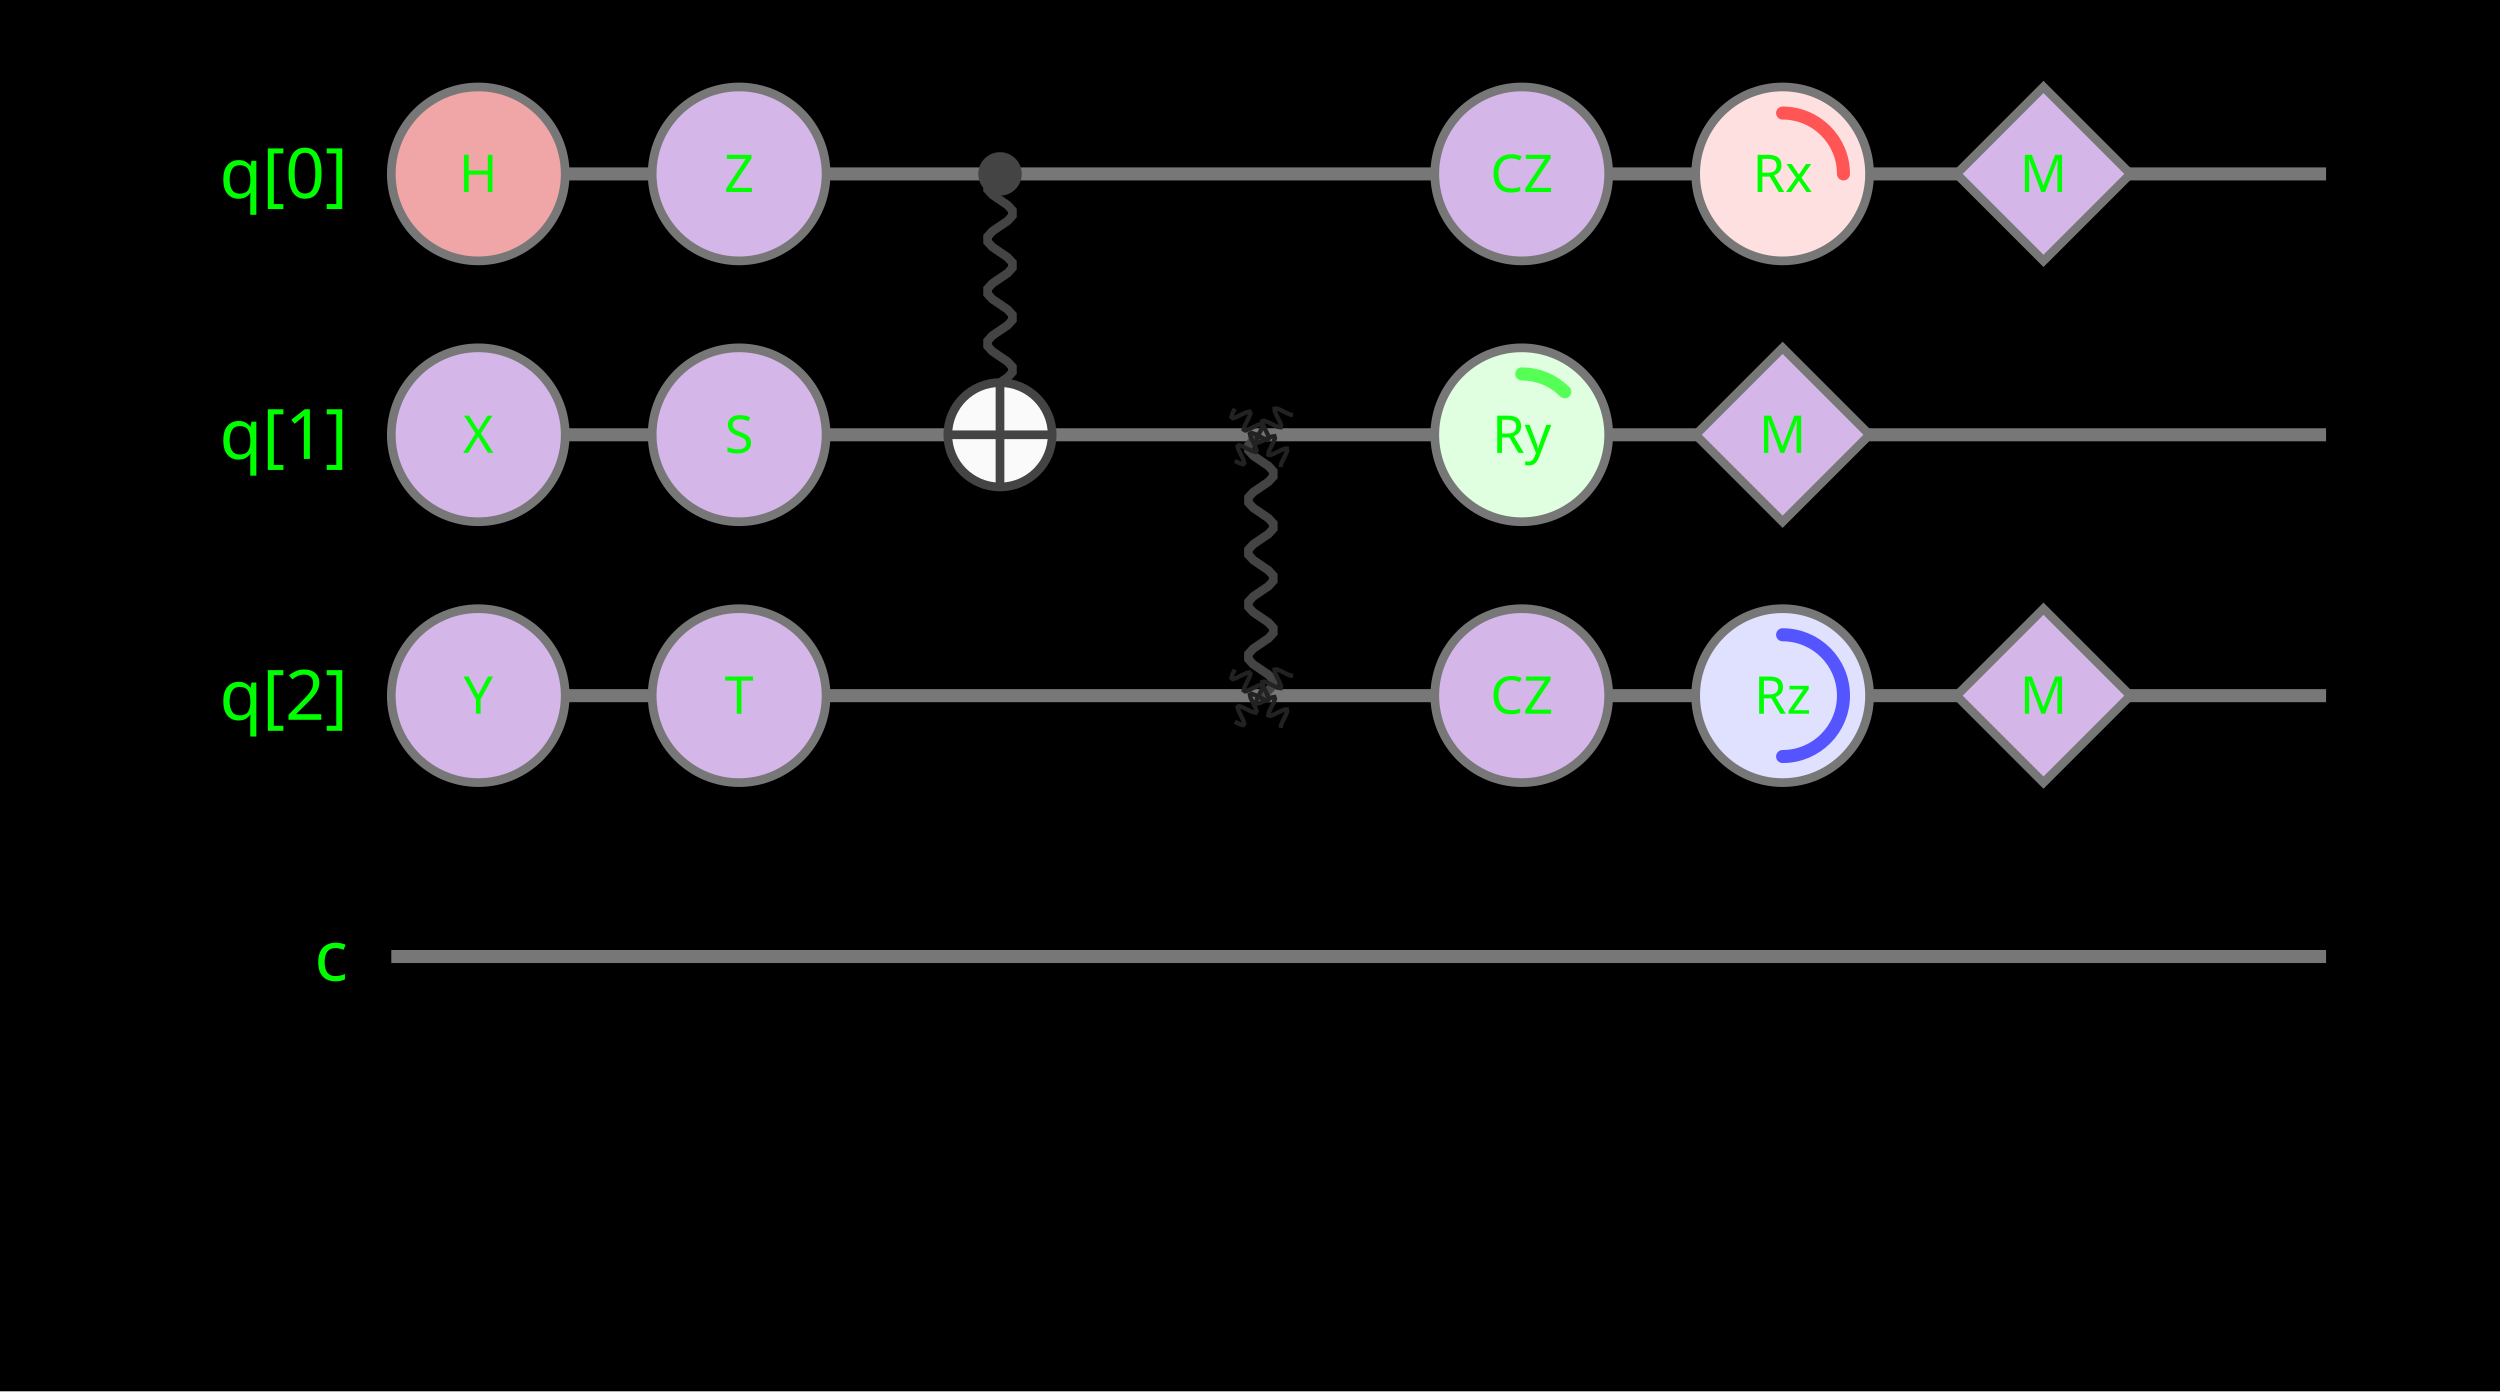
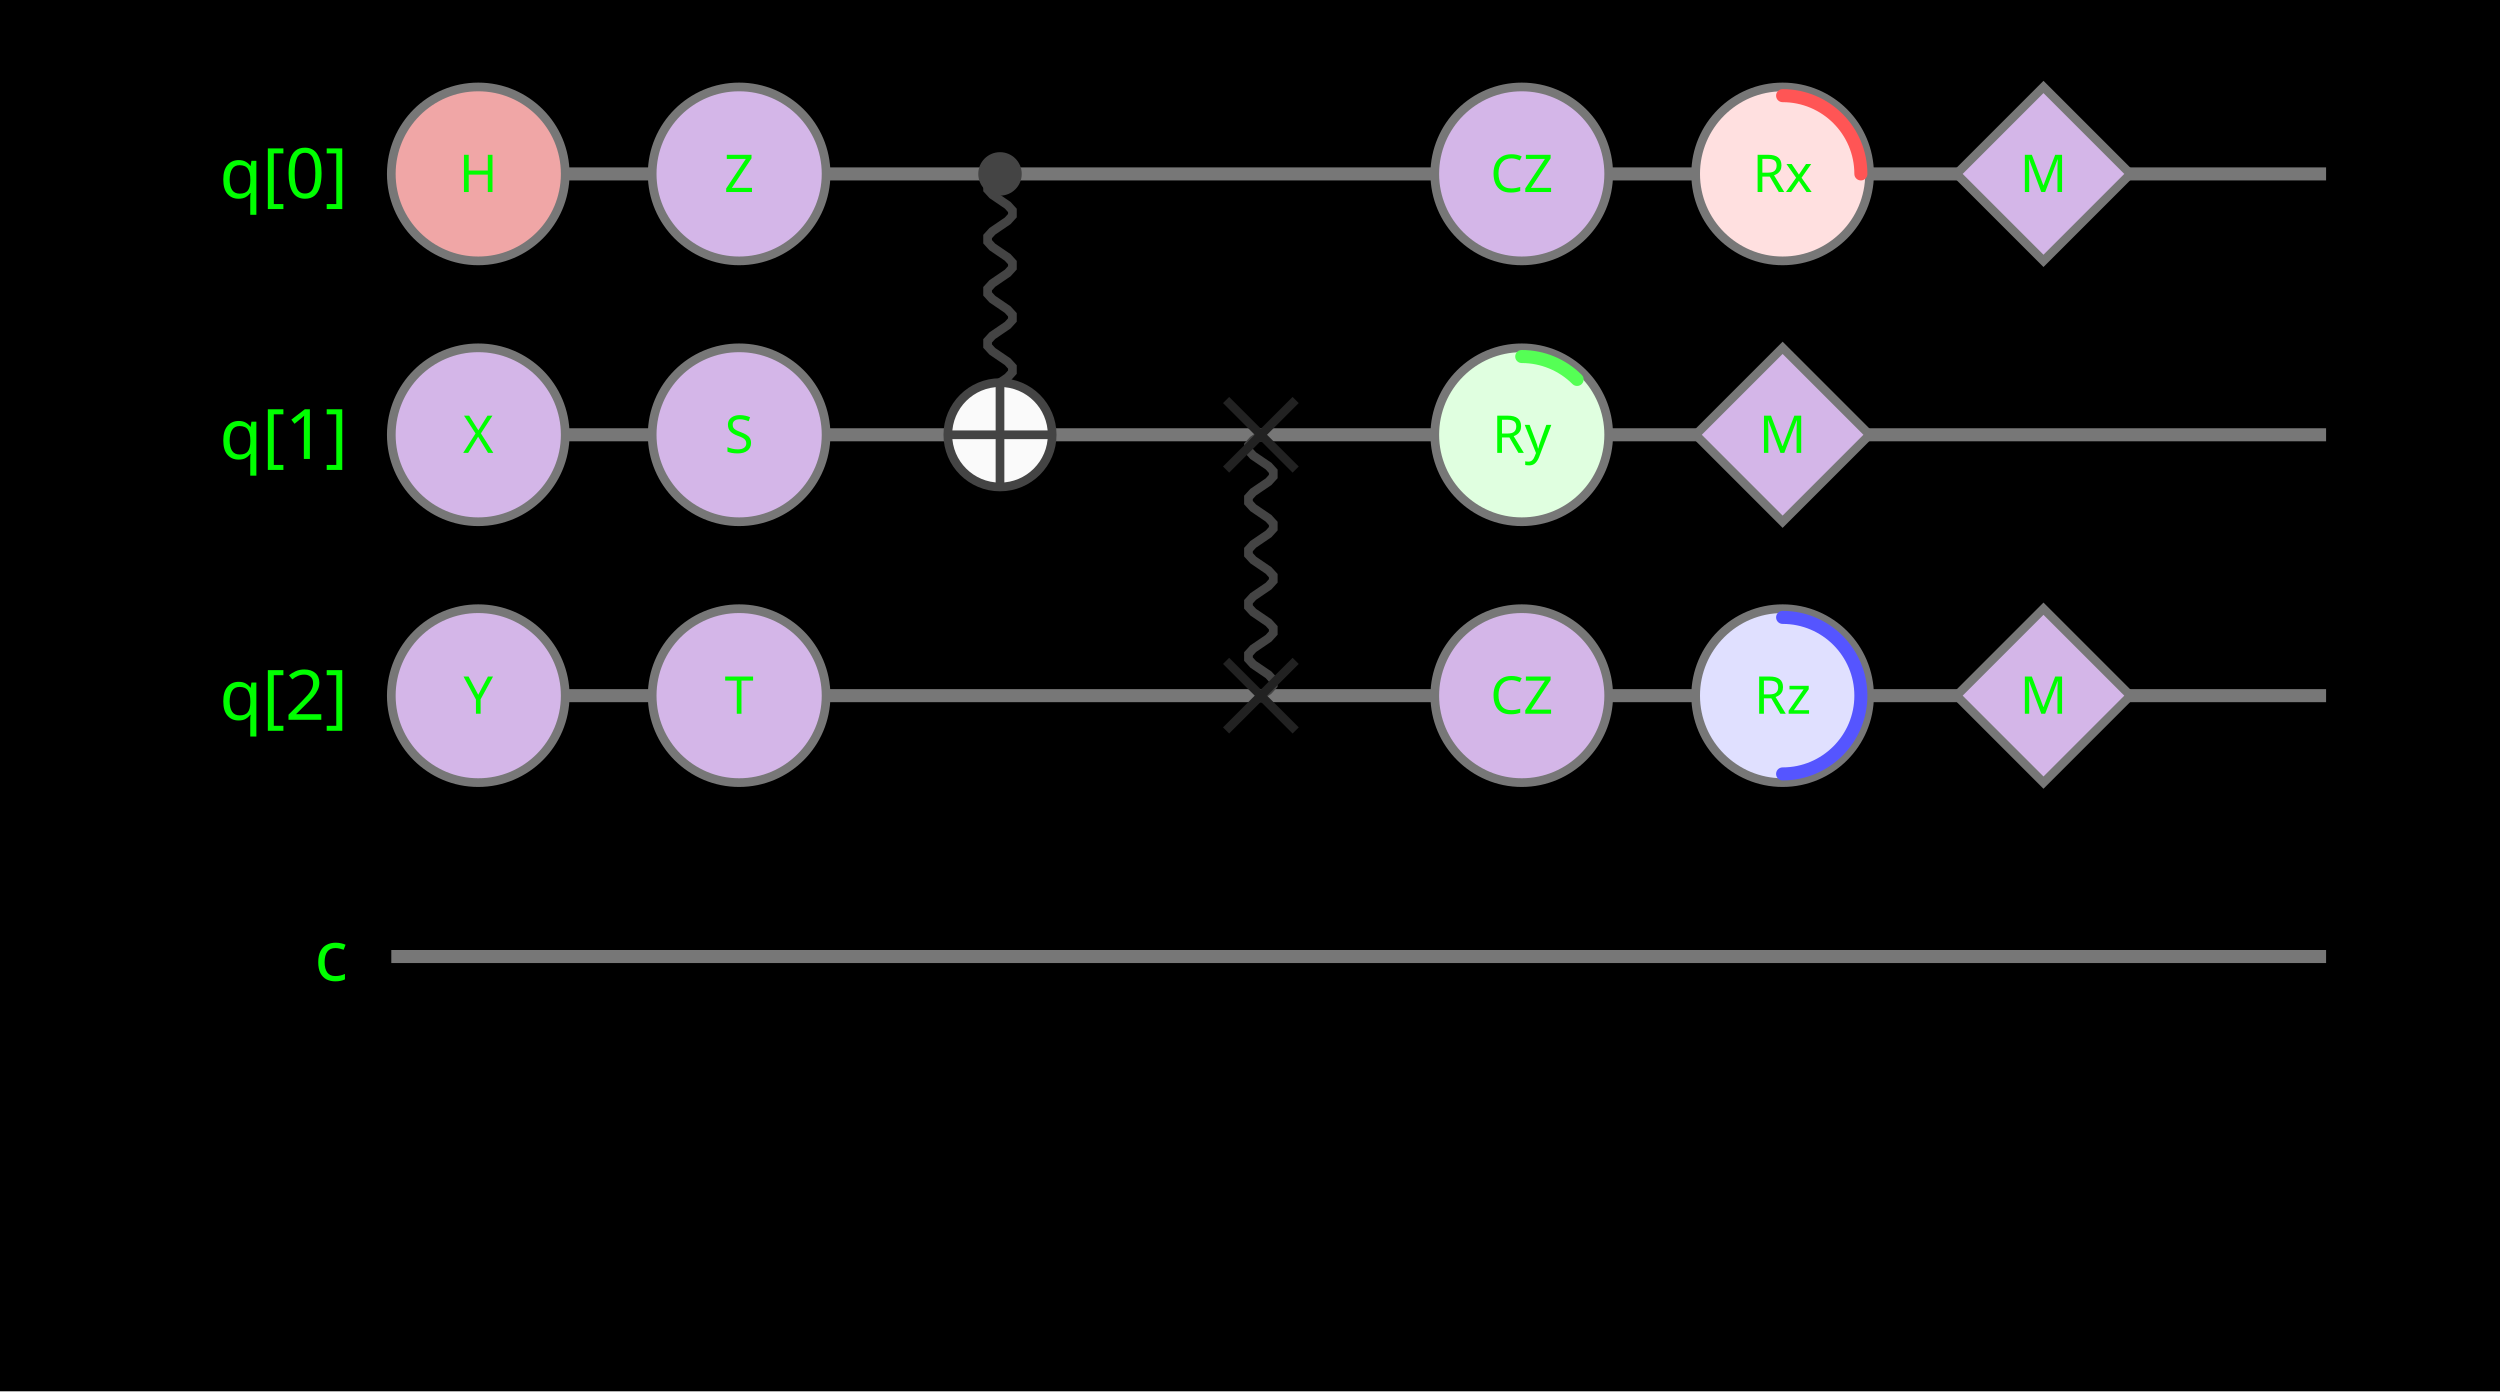
<svg xmlns="http://www.w3.org/2000/svg" width="575.0" height="320" viewBox="0 0 575.0 320">
  <rect width="100%" height="100%" fill="#000000" />
  <text x="80" y="40" fill="#00ff00" font-family="calibri" font-size="16" text-anchor="end" dominant-baseline="middle">q[0]</text>
  <text x="80" y="100" fill="#00ff00" font-family="calibri" font-size="16" text-anchor="end" dominant-baseline="middle">q[1]</text>
  <text x="80" y="160" fill="#00ff00" font-family="calibri" font-size="16" text-anchor="end" dominant-baseline="middle">q[2]</text>
  <text x="80" y="220" fill="#00ff00" font-family="calibri" font-size="16" text-anchor="end" dominant-baseline="middle">c</text>
  <line x1="90" y1="40" x2="535.0" y2="40" stroke="#777777" stroke-width="3" stroke-dasharray="" />
  <line x1="90" y1="100" x2="535.0" y2="100" stroke="#777777" stroke-width="3" stroke-dasharray="" />
  <line x1="90" y1="160" x2="535.0" y2="160" stroke="#777777" stroke-width="3" stroke-dasharray="" />
  <line x1="90" y1="220" x2="535.0" y2="220" stroke="#777777" stroke-width="3" stroke-dasharray="" />
  <circle cx="110.0" cy="40" r="20" fill="#f0a6a6" stroke="#777777" stroke-width="2" />
  <text x="110.0" y="40" fill="#00ff00" font-family="sans-serif" font-size="12" text-anchor="middle" dominant-baseline="middle">H</text>
  <circle cx="110.0" cy="100" r="20" fill="#d4b6e8" stroke="#777777" stroke-width="2" />
  <text x="110.0" y="100" fill="#00ff00" font-family="sans-serif" font-size="12" text-anchor="middle" dominant-baseline="middle">X</text>
  <circle cx="110.0" cy="160" r="20" fill="#d4b6e8" stroke="#777777" stroke-width="2" />
  <text x="110.0" y="160" fill="#00ff00" font-family="sans-serif" font-size="12" text-anchor="middle" dominant-baseline="middle">Y</text>
  <circle cx="170.0" cy="40" r="20" fill="#d4b6e8" stroke="#777777" stroke-width="2" />
  <text x="170.0" y="40" fill="#00ff00" font-family="sans-serif" font-size="12" text-anchor="middle" dominant-baseline="middle">Z</text>
  <circle cx="170.0" cy="100" r="20" fill="#d4b6e8" stroke="#777777" stroke-width="2" />
  <text x="170.0" y="100" fill="#00ff00" font-family="sans-serif" font-size="12" text-anchor="middle" dominant-baseline="middle">S</text>
  <circle cx="170.0" cy="160" r="20" fill="#d4b6e8" stroke="#777777" stroke-width="2" />
  <text x="170.0" y="160" fill="#00ff00" font-family="sans-serif" font-size="12" text-anchor="middle" dominant-baseline="middle">T</text>
  <path d="M 230.0 40.0 L 228.237 41.2 L 227.147 42.4 L 227.147 43.6 L 228.237 44.8 L 230.0 46.0 L 231.763 47.2 L 232.853 48.4 L 232.853 49.6 L 231.763 50.8 L 230.0 52.0 L 228.237 53.2 L 227.147 54.4 L 227.147 55.6 L 228.237 56.8 L 230.0 58.0 L 231.763 59.2 L 232.853 60.4 L 232.853 61.6 L 231.763 62.8 L 230.0 64.0 L 228.237 65.2 L 227.147 66.4 L 227.147 67.6 L 228.237 68.8 L 230.0 70.0 L 231.763 71.2 L 232.853 72.4 L 232.853 73.6 L 231.763 74.8 L 230.0 76.0 L 228.237 77.2 L 227.147 78.4 L 227.147 79.6 L 228.237 80.8 L 230.0 82.0 L 231.763 83.2 L 232.853 84.4 L 232.853 85.6 L 231.763 86.8 L 230.0 88.0 L 228.237 89.2 L 227.147 90.4 L 227.147 91.6 L 228.237 92.8 L 230.0 94.0 L 231.763 95.2 L 232.853 96.4 L 232.853 97.6 L 231.763 98.8 L 230 100.0" stroke="#444444" stroke-width="2" fill="none" stroke-dasharray="" />
  <circle cx="230.0" cy="40" r="5" fill="#444444" stroke="none" stroke-width="1" />
  <circle cx="230.0" cy="100" r="12" fill="#fafafa" stroke="#444444" stroke-width="2" />
  <line x1="218.0" y1="100" x2="242.0" y2="100" stroke="#444444" stroke-width="2" />
  <line x1="230.0" y1="88" x2="230.0" y2="112" stroke="#444444" stroke-width="2" />
  <path d="M 290.0 100.0 L 288.237 101.2 L 287.147 102.4 L 287.147 103.6 L 288.237 104.8 L 290.0 106.0 L 291.763 107.2 L 292.853 108.4 L 292.853 109.6 L 291.763 110.8 L 290.0 112.0 L 288.237 113.2 L 287.147 114.4 L 287.147 115.6 L 288.237 116.8 L 290.0 118.0 L 291.763 119.2 L 292.853 120.4 L 292.853 121.6 L 291.763 122.8 L 290.0 124.0 L 288.237 125.2 L 287.147 126.4 L 287.147 127.6 L 288.237 128.8 L 290.0 130.0 L 291.763 131.2 L 292.853 132.4 L 292.853 133.6 L 291.763 134.8 L 290.0 136.0 L 288.237 137.2 L 287.147 138.4 L 287.147 139.6 L 288.237 140.8 L 290.0 142.0 L 291.763 143.2 L 292.853 144.4 L 292.853 145.6 L 291.763 146.8 L 290.0 148.0 L 288.237 149.2 L 287.147 150.4 L 287.147 151.6 L 288.237 152.8 L 290.0 154.0 L 291.763 155.2 L 292.853 156.4 L 292.853 157.6 L 291.763 158.8 L 290.0 160.0" stroke="#444444" stroke-width="2" fill="none" stroke-dasharray="" />
-   <path d="M 284.0 94.0 L 283.447 95.124 L 283.221 95.922 L 283.521 96.194 L 284.341 95.945 L 285.474 95.383 L 286.589 94.84 L 287.363 94.637 L 287.607 94.965 L 287.336 95.807 L 286.767 96.947 L 286.233 98.052 L 286.054 98.803 L 286.41 99.018 L 287.274 98.726 L 288.421 98.151 L 289.515 97.628 L 290.242 97.473 L 290.429 97.857 L 290.115 98.742 L 289.534 99.894 L 289.023 100.977 L 288.893 101.679 L 289.305 101.838 L 290.21 101.504 L 291.367 100.918 L 292.437 100.42 L 293.114 100.314 L 293.246 100.754 L 292.892 101.679 L 292.302 102.84 L 291.817 103.897 L 291.737 104.549 L 292.205 104.653 L 293.149 104.28 L 294.313 103.687 L 295.356 103.216 L 295.981 103.162 L 296.058 103.656 L 295.667 104.619 L 295.072 105.786 L 294.615 106.813 L 294.587 107.413" stroke="#222222" stroke-width="1" fill="none" stroke-dasharray="" />
-   <path d="M 284.0 106.0 L 285.124 106.553 L 285.922 106.779 L 286.194 106.479 L 285.945 105.659 L 285.383 104.526 L 284.84 103.411 L 284.637 102.637 L 284.965 102.393 L 285.807 102.664 L 286.947 103.233 L 288.052 103.767 L 288.803 103.946 L 289.018 103.59 L 288.726 102.726 L 288.151 101.579 L 287.628 100.485 L 287.473 99.758 L 287.857 99.571 L 288.742 99.885 L 289.894 100.466 L 290.977 100.977 L 291.679 101.107 L 291.838 100.695 L 291.504 99.79 L 290.918 98.633 L 290.42 97.563 L 290.314 96.886 L 290.754 96.754 L 291.679 97.108 L 292.84 97.698 L 293.897 98.183 L 294.549 98.263 L 294.653 97.795 L 294.28 96.851 L 293.687 95.687 L 293.216 94.644 L 293.162 94.019 L 293.656 93.942 L 294.619 94.333 L 295.786 94.928 L 296.813 95.385 L 297.413 95.413" stroke="#222222" stroke-width="1" fill="none" stroke-dasharray="" />
-   <path d="M 284.0 154.0 L 283.447 155.124 L 283.221 155.922 L 283.521 156.194 L 284.341 155.945 L 285.474 155.383 L 286.589 154.84 L 287.363 154.637 L 287.607 154.965 L 287.336 155.807 L 286.767 156.947 L 286.233 158.052 L 286.054 158.803 L 286.41 159.018 L 287.274 158.726 L 288.421 158.151 L 289.515 157.628 L 290.242 157.473 L 290.429 157.857 L 290.115 158.742 L 289.534 159.894 L 289.023 160.977 L 288.893 161.679 L 289.305 161.838 L 290.21 161.504 L 291.367 160.918 L 292.437 160.42 L 293.114 160.314 L 293.246 160.754 L 292.892 161.679 L 292.302 162.84 L 291.817 163.897 L 291.737 164.549 L 292.205 164.653 L 293.149 164.28 L 294.313 163.687 L 295.356 163.216 L 295.981 163.162 L 296.058 163.656 L 295.667 164.619 L 295.072 165.786 L 294.615 166.813 L 294.587 167.413" stroke="#222222" stroke-width="1" fill="none" stroke-dasharray="" />
-   <path d="M 284.0 166.0 L 285.124 166.553 L 285.922 166.779 L 286.194 166.479 L 285.945 165.659 L 285.383 164.526 L 284.84 163.411 L 284.637 162.637 L 284.965 162.393 L 285.807 162.664 L 286.947 163.233 L 288.052 163.767 L 288.803 163.946 L 289.018 163.59 L 288.726 162.726 L 288.151 161.579 L 287.628 160.485 L 287.473 159.758 L 287.857 159.571 L 288.742 159.885 L 289.894 160.466 L 290.977 160.977 L 291.679 161.107 L 291.838 160.695 L 291.504 159.79 L 290.918 158.633 L 290.42 157.563 L 290.314 156.886 L 290.754 156.754 L 291.679 157.108 L 292.84 157.698 L 293.897 158.183 L 294.549 158.263 L 294.653 157.795 L 294.28 156.851 L 293.687 155.687 L 293.216 154.644 L 293.162 154.019 L 293.656 153.942 L 294.619 154.333 L 295.786 154.928 L 296.813 155.385 L 297.413 155.413" stroke="#222222" stroke-width="1" fill="none" stroke-dasharray="" />
+   <line x1="282.0" y1="92" x2="298.0" y2="108" stroke="#222222" stroke-width="2" stroke-dasharray="" />
+   <line x1="282.0" y1="108" x2="298.0" y2="92" stroke="#222222" stroke-width="2" stroke-dasharray="" />
+   <line x1="282.0" y1="152" x2="298.0" y2="168" stroke="#222222" stroke-width="2" stroke-dasharray="" />
+   <line x1="282.0" y1="168" x2="298.0" y2="152" stroke="#222222" stroke-width="2" stroke-dasharray="" />
  <circle cx="350.0" cy="40" r="20" fill="#d4b6e8" stroke="#777777" stroke-width="2" />
  <text x="350.0" y="40" fill="#00ff00" font-family="sans-serif" font-size="12" text-anchor="middle" dominant-baseline="middle">CZ</text>
  <circle cx="350.0" cy="160" r="20" fill="#d4b6e8" stroke="#777777" stroke-width="2" />
  <text x="350.0" y="160" fill="#00ff00" font-family="sans-serif" font-size="12" text-anchor="middle" dominant-baseline="middle">CZ</text>
  <circle cx="350.0" cy="100" r="20" fill="#e0ffe0" stroke="#777777" stroke-width="2" />
-   <path d="M 350.0 86.0 A 14 14 0 0 1 359.899 90.101" fill="none" stroke="#55ff55" stroke-width="3" stroke-linecap="round" />
+   <path d="M 350.0 82.0 A 18 18 0 0 1 362.728 87.272" fill="none" stroke="#55ff55" stroke-width="3" stroke-linecap="round" />
  <text x="350.0" y="100" fill="#00ff00" font-family="sans-serif" font-size="12" text-anchor="middle" dominant-baseline="middle">Ry</text>
  <circle cx="410.0" cy="40" r="20" fill="#ffe0e0" stroke="#777777" stroke-width="2" />
-   <path d="M 410.0 26.0 A 14 14 0 0 1 424.0 40.0" fill="none" stroke="#ff5555" stroke-width="3" stroke-linecap="round" />
+   <path d="M 410.0 22.0 A 18 18 0 0 1 428.0 40.0" fill="none" stroke="#ff5555" stroke-width="3" stroke-linecap="round" />
  <text x="410.0" y="40" fill="#00ff00" font-family="sans-serif" font-size="12" text-anchor="middle" dominant-baseline="middle">Rx</text>
  <circle cx="410.0" cy="160" r="20" fill="#e0e0ff" stroke="#777777" stroke-width="2" />
-   <path d="M 410.0 146.0 A 14 14 0 0 1 410.0 174.0" fill="none" stroke="#5555ff" stroke-width="3" stroke-linecap="round" />
+   <path d="M 410.0 142.0 A 18 18 0 0 1 410.0 178.0" fill="none" stroke="#5555ff" stroke-width="3" stroke-linecap="round" />
  <text x="410.0" y="160" fill="#00ff00" font-family="sans-serif" font-size="12" text-anchor="middle" dominant-baseline="middle">Rz</text>
  <polygon points="410.0,80 430.0,100 410.0,120 390.0,100" fill="#d4b6e8" stroke="#777777" stroke-width="2" />
  <text x="410.0" y="100" fill="#00ff00" font-family="sans-serif" font-size="12" text-anchor="middle" dominant-baseline="middle">M</text>
  <polygon points="470.0,20 490.0,40 470.0,60 450.0,40" fill="#d4b6e8" stroke="#777777" stroke-width="2" />
  <text x="470.0" y="40" fill="#00ff00" font-family="sans-serif" font-size="12" text-anchor="middle" dominant-baseline="middle">M</text>
  <polygon points="470.0,140 490.0,160 470.0,180 450.0,160" fill="#d4b6e8" stroke="#777777" stroke-width="2" />
  <text x="470.0" y="160" fill="#00ff00" font-family="sans-serif" font-size="12" text-anchor="middle" dominant-baseline="middle">M</text>
</svg>
